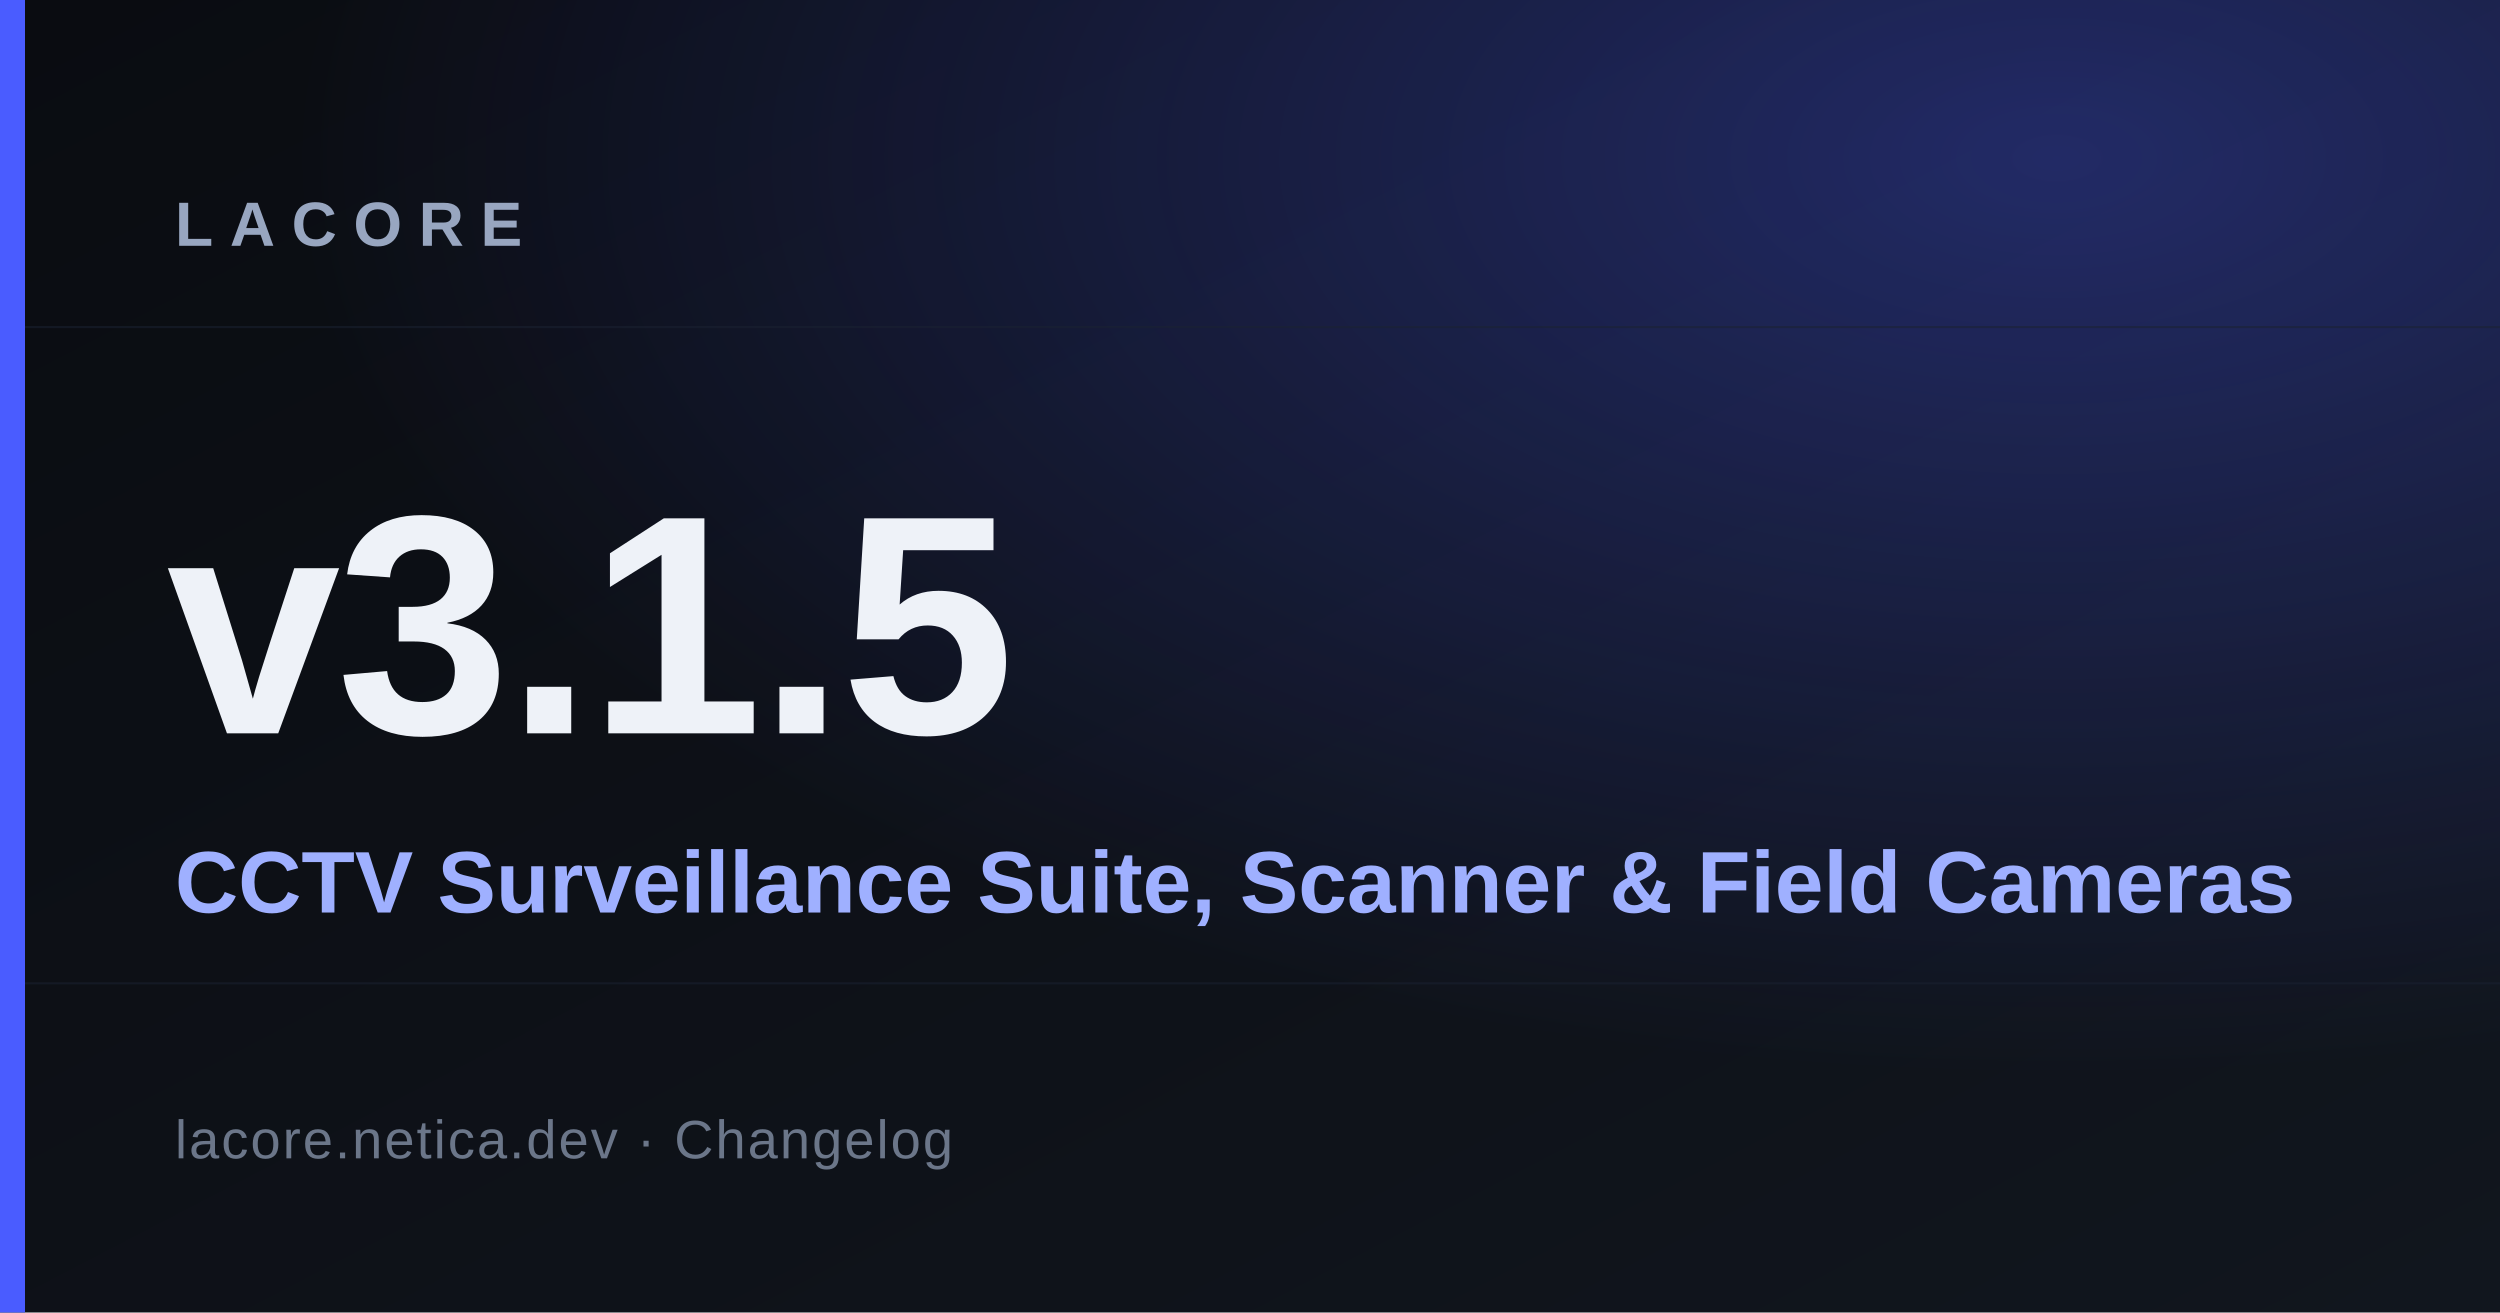
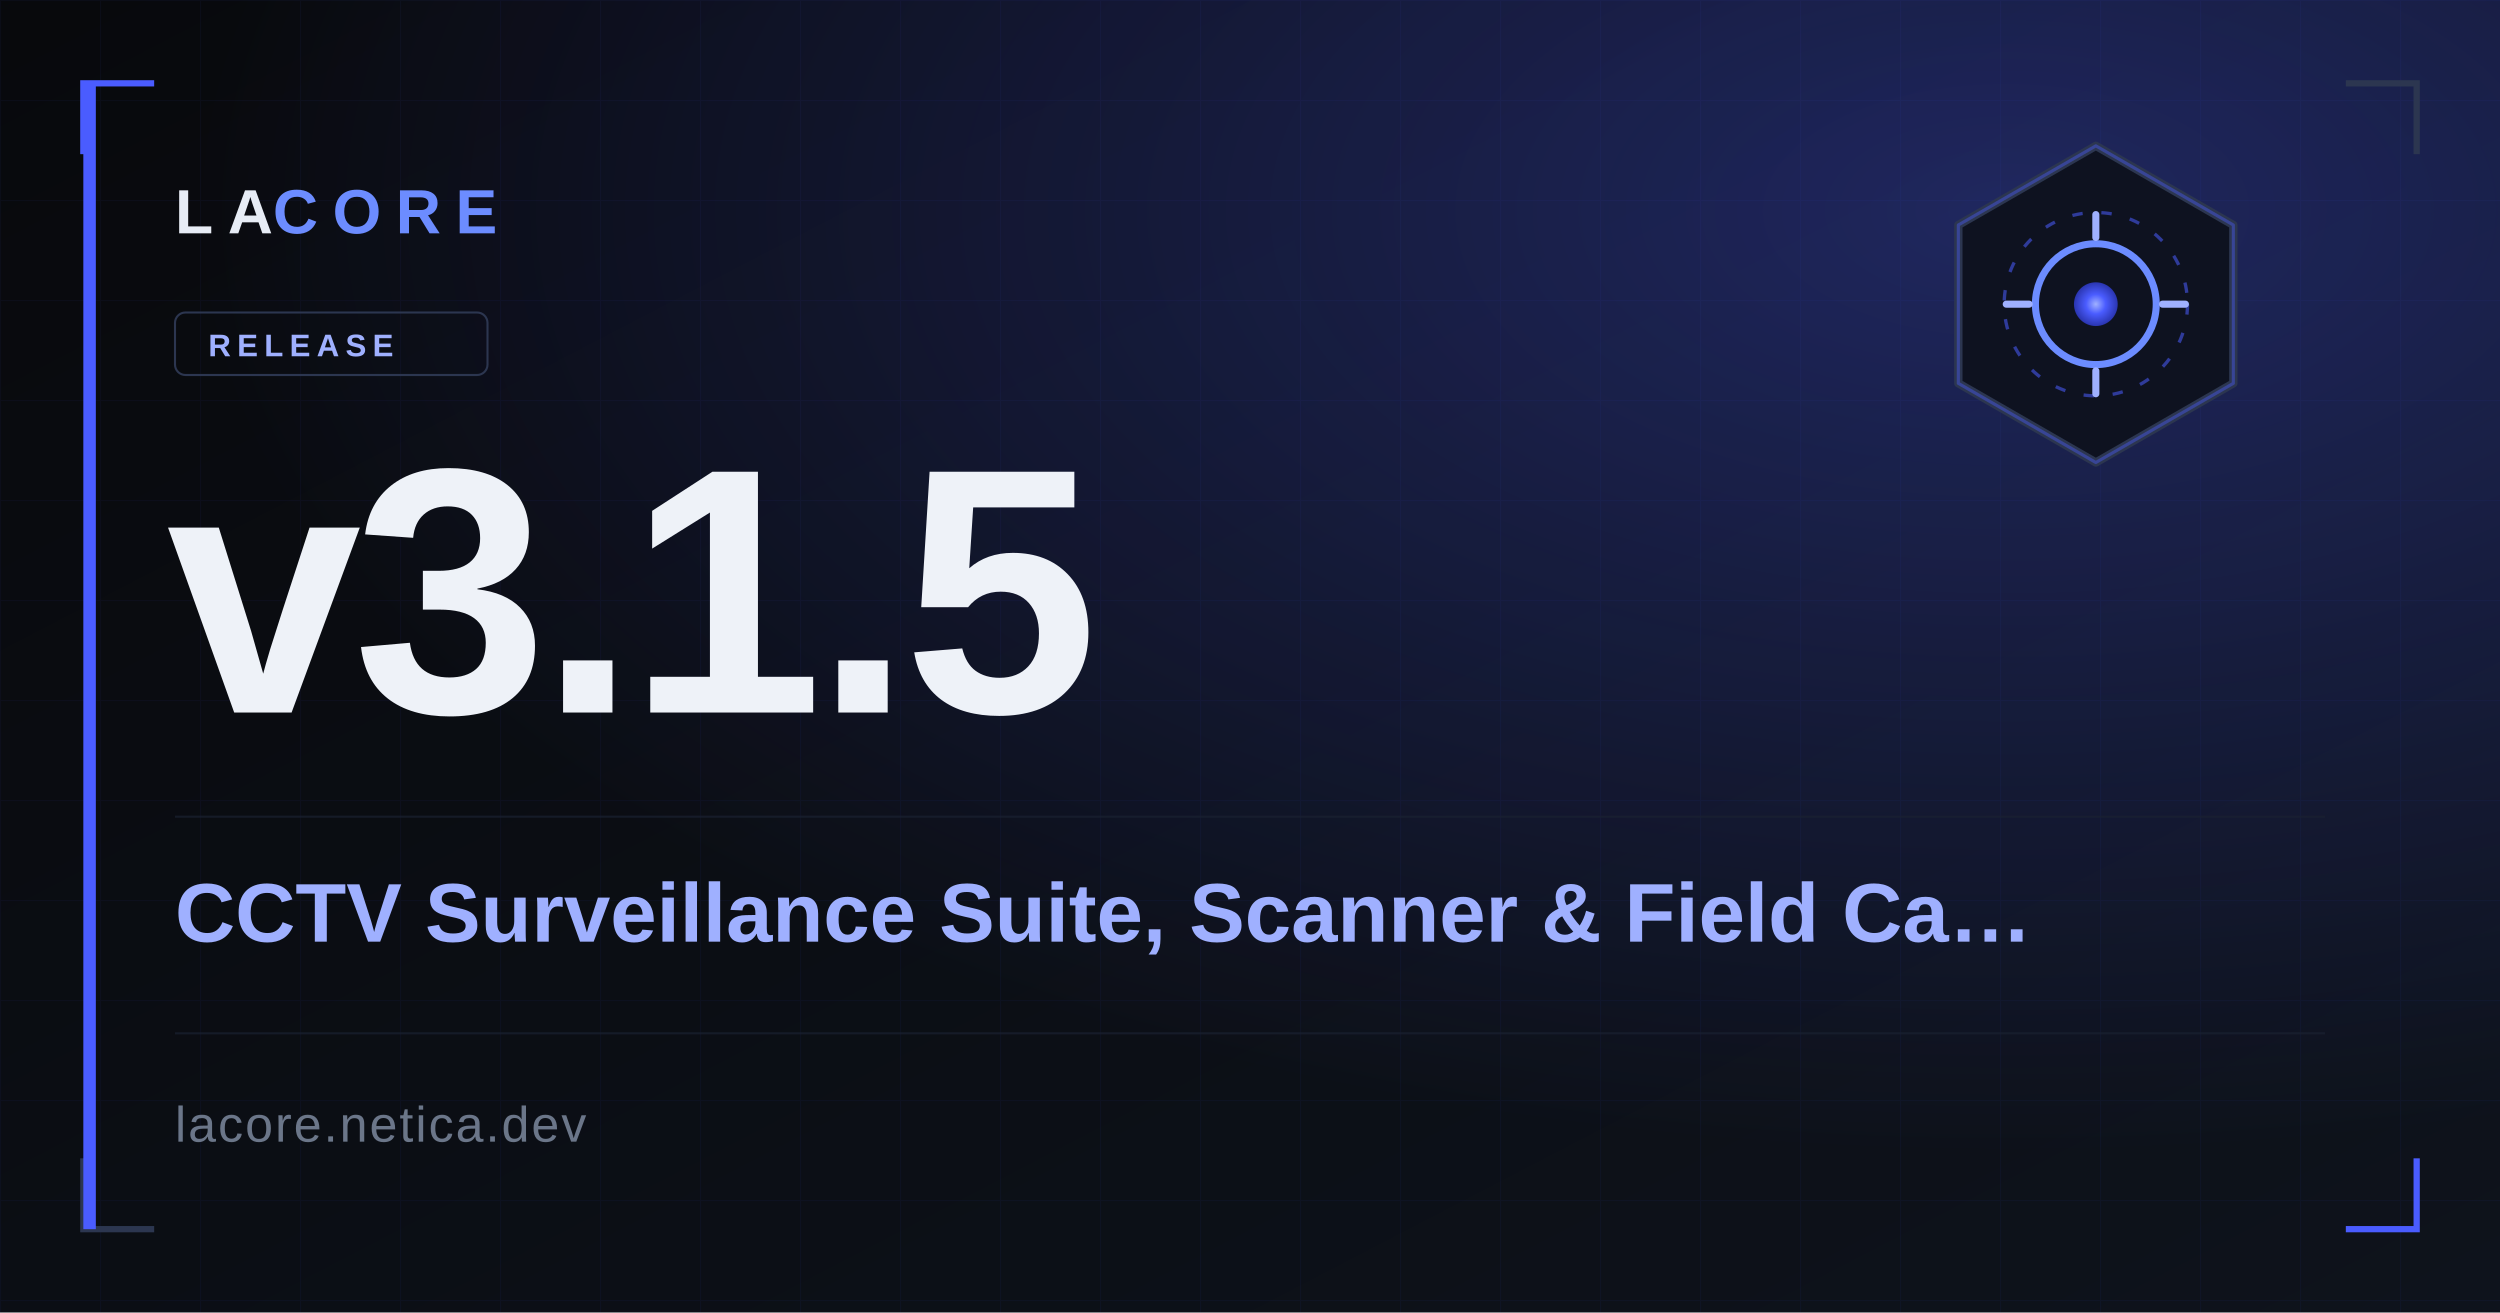
- <svg xmlns="http://www.w3.org/2000/svg" viewBox="0 0 1200 630" font-family="Segoe UI, system-ui, -apple-system, Arial, sans-serif">
+ <svg xmlns="http://www.w3.org/2000/svg" viewBox="0 0 1200 630" font-family="'Chakra Petch', 'Segoe UI', system-ui, -apple-system, Arial, sans-serif">
  <defs>
    <linearGradient id="bg" x1="0" y1="0" x2="1" y2="1">
-       <stop offset="0" stop-color="#0a0c11" />
-       <stop offset="1" stop-color="#11161e" />
+       <stop offset="0" stop-color="#08090c" />
+       <stop offset="1" stop-color="#0e131c" />
    </linearGradient>
-     <radialGradient id="glow" cx="0.82" cy="0.12" r="0.7">
-       <stop offset="0" stop-color="#4a5cff" stop-opacity="0.34" />
+     <radialGradient id="glow" cx="0.8" cy="0.16" r="0.72">
+       <stop offset="0" stop-color="#4a5cff" stop-opacity="0.32" />
      <stop offset="1" stop-color="#4a5cff" stop-opacity="0" />
    </radialGradient>
+     <radialGradient id="core" cx="0.5" cy="0.5" r="0.5">
+       <stop offset="0" stop-color="#9fb0ff" />
+       <stop offset="0.45" stop-color="#4a5cff" />
+       <stop offset="1" stop-color="#2a35b0" />
+     </radialGradient>
+     <pattern id="grid" width="48" height="48" patternUnits="userSpaceOnUse">
+       <path d="M48 0H0V48" fill="none" stroke="#4a5cff" stroke-opacity="0.05" stroke-width="1" />
+     </pattern>
  </defs>
  <rect width="1200" height="630" fill="url(#bg)" />
+   <rect width="1200" height="630" fill="url(#grid)" />
  <rect width="1200" height="630" fill="url(#glow)" />
-   <g stroke="#1a2131" stroke-width="1" opacity="0.55">
-     <line x1="0" y1="157" x2="1200" y2="157" />
-     <line x1="0" y1="472" x2="1200" y2="472" />
+   <g stroke="#4a5cff" stroke-width="3" fill="none">
+     <path d="M40 74 V40 H74" />
+     <path d="M1160 556 V590 H1126" />
  </g>
-   <rect x="0" y="0" width="12" height="630" fill="#4a5cff" />
-   <text x="84" y="118" fill="#98a6c0" font-size="30" font-weight="700" letter-spacing="8">LACORE</text>
-   <text x="80" y="352" fill="#eef2f8" font-size="150" font-weight="800" letter-spacing="-2">v3.1.5</text>
-   <text x="84" y="438" fill="#9fb0ff" font-size="42" font-weight="600">CCTV Surveillance Suite, Scanner &amp; Field Cameras</text>
-   <text x="84" y="556" fill="#6b7689" font-size="26" font-weight="500" letter-spacing="1">lacore.netica.dev  ·  Changelog</text>
+   <g stroke="#2c3650" stroke-width="3" fill="none">
+     <path d="M1160 74 V40 H1126" />
+     <path d="M40 556 V590 H74" />
+   </g>
+   <rect x="40" y="40" width="6" height="550" fill="#4a5cff" />
+   <g transform="translate(1006 150)">
+     <g transform="translate(-90 -90)">
+       <polygon points="90,10 156,48 156,124 90,162 24,124 24,48" fill="#0e1220" stroke="#2c3650" stroke-width="4" stroke-linejoin="round" />
+       <polygon points="90,10 156,48 156,124 90,162 24,124 24,48" fill="none" stroke="#4a5cff" stroke-width="1.5" stroke-linejoin="round" opacity="0.4" />
+       <circle cx="90" cy="86" r="44" fill="none" stroke="#4a5cff" stroke-width="1.6" stroke-dasharray="5 9" opacity="0.55" />
+       <circle cx="90" cy="86" r="29" fill="none" stroke="#6c8cff" stroke-width="3.4" />
+       <circle cx="90" cy="86" r="10.5" fill="url(#core)" />
+       <g stroke="#9fb0ff" stroke-width="3.4" stroke-linecap="round">
+         <line x1="90" y1="43" x2="90" y2="54" />
+         <line x1="90" y1="118" x2="90" y2="129" />
+         <line x1="47" y1="86" x2="58" y2="86" />
+         <line x1="122" y1="86" x2="133" y2="86" />
+       </g>
+     </g>
+   </g>
+   <g stroke="#1a2131" stroke-width="1" opacity="0.7">
+     <line x1="84" y1="392" x2="1116" y2="392" />
+     <line x1="84" y1="496" x2="1116" y2="496" />
+   </g>
+   <text x="84" y="112" fill="#e7ecf5" font-size="30" font-weight="700" letter-spacing="7">LA<tspan fill="#6c8cff">CORE</tspan>
+   </text>
+   <g>
+     <rect x="84" y="150" width="150" height="30" rx="5" fill="none" stroke="#2c3650" />
+     <text x="100" y="171" fill="#9fb0ff" font-size="15" font-weight="700" letter-spacing="3">RELEASE</text>
+   </g>
+   <text x="80" y="342" fill="#eef2f8" font-size="168" font-weight="700" letter-spacing="-4">v3.1.5</text>
+   <text x="84" y="452" fill="#9fb0ff" font-size="40" font-weight="600">CCTV Surveillance Suite, Scanner &amp; Field Ca…</text>
+   <text x="84" y="548" fill="#6b7689" font-size="24" font-weight="500" letter-spacing="1">lacore.netica.dev</text>
+   <text x="1116" y="548" fill="#4d5872" font-size="22" font-weight="500" letter-spacing="2" text-anchor="end" />
</svg>
